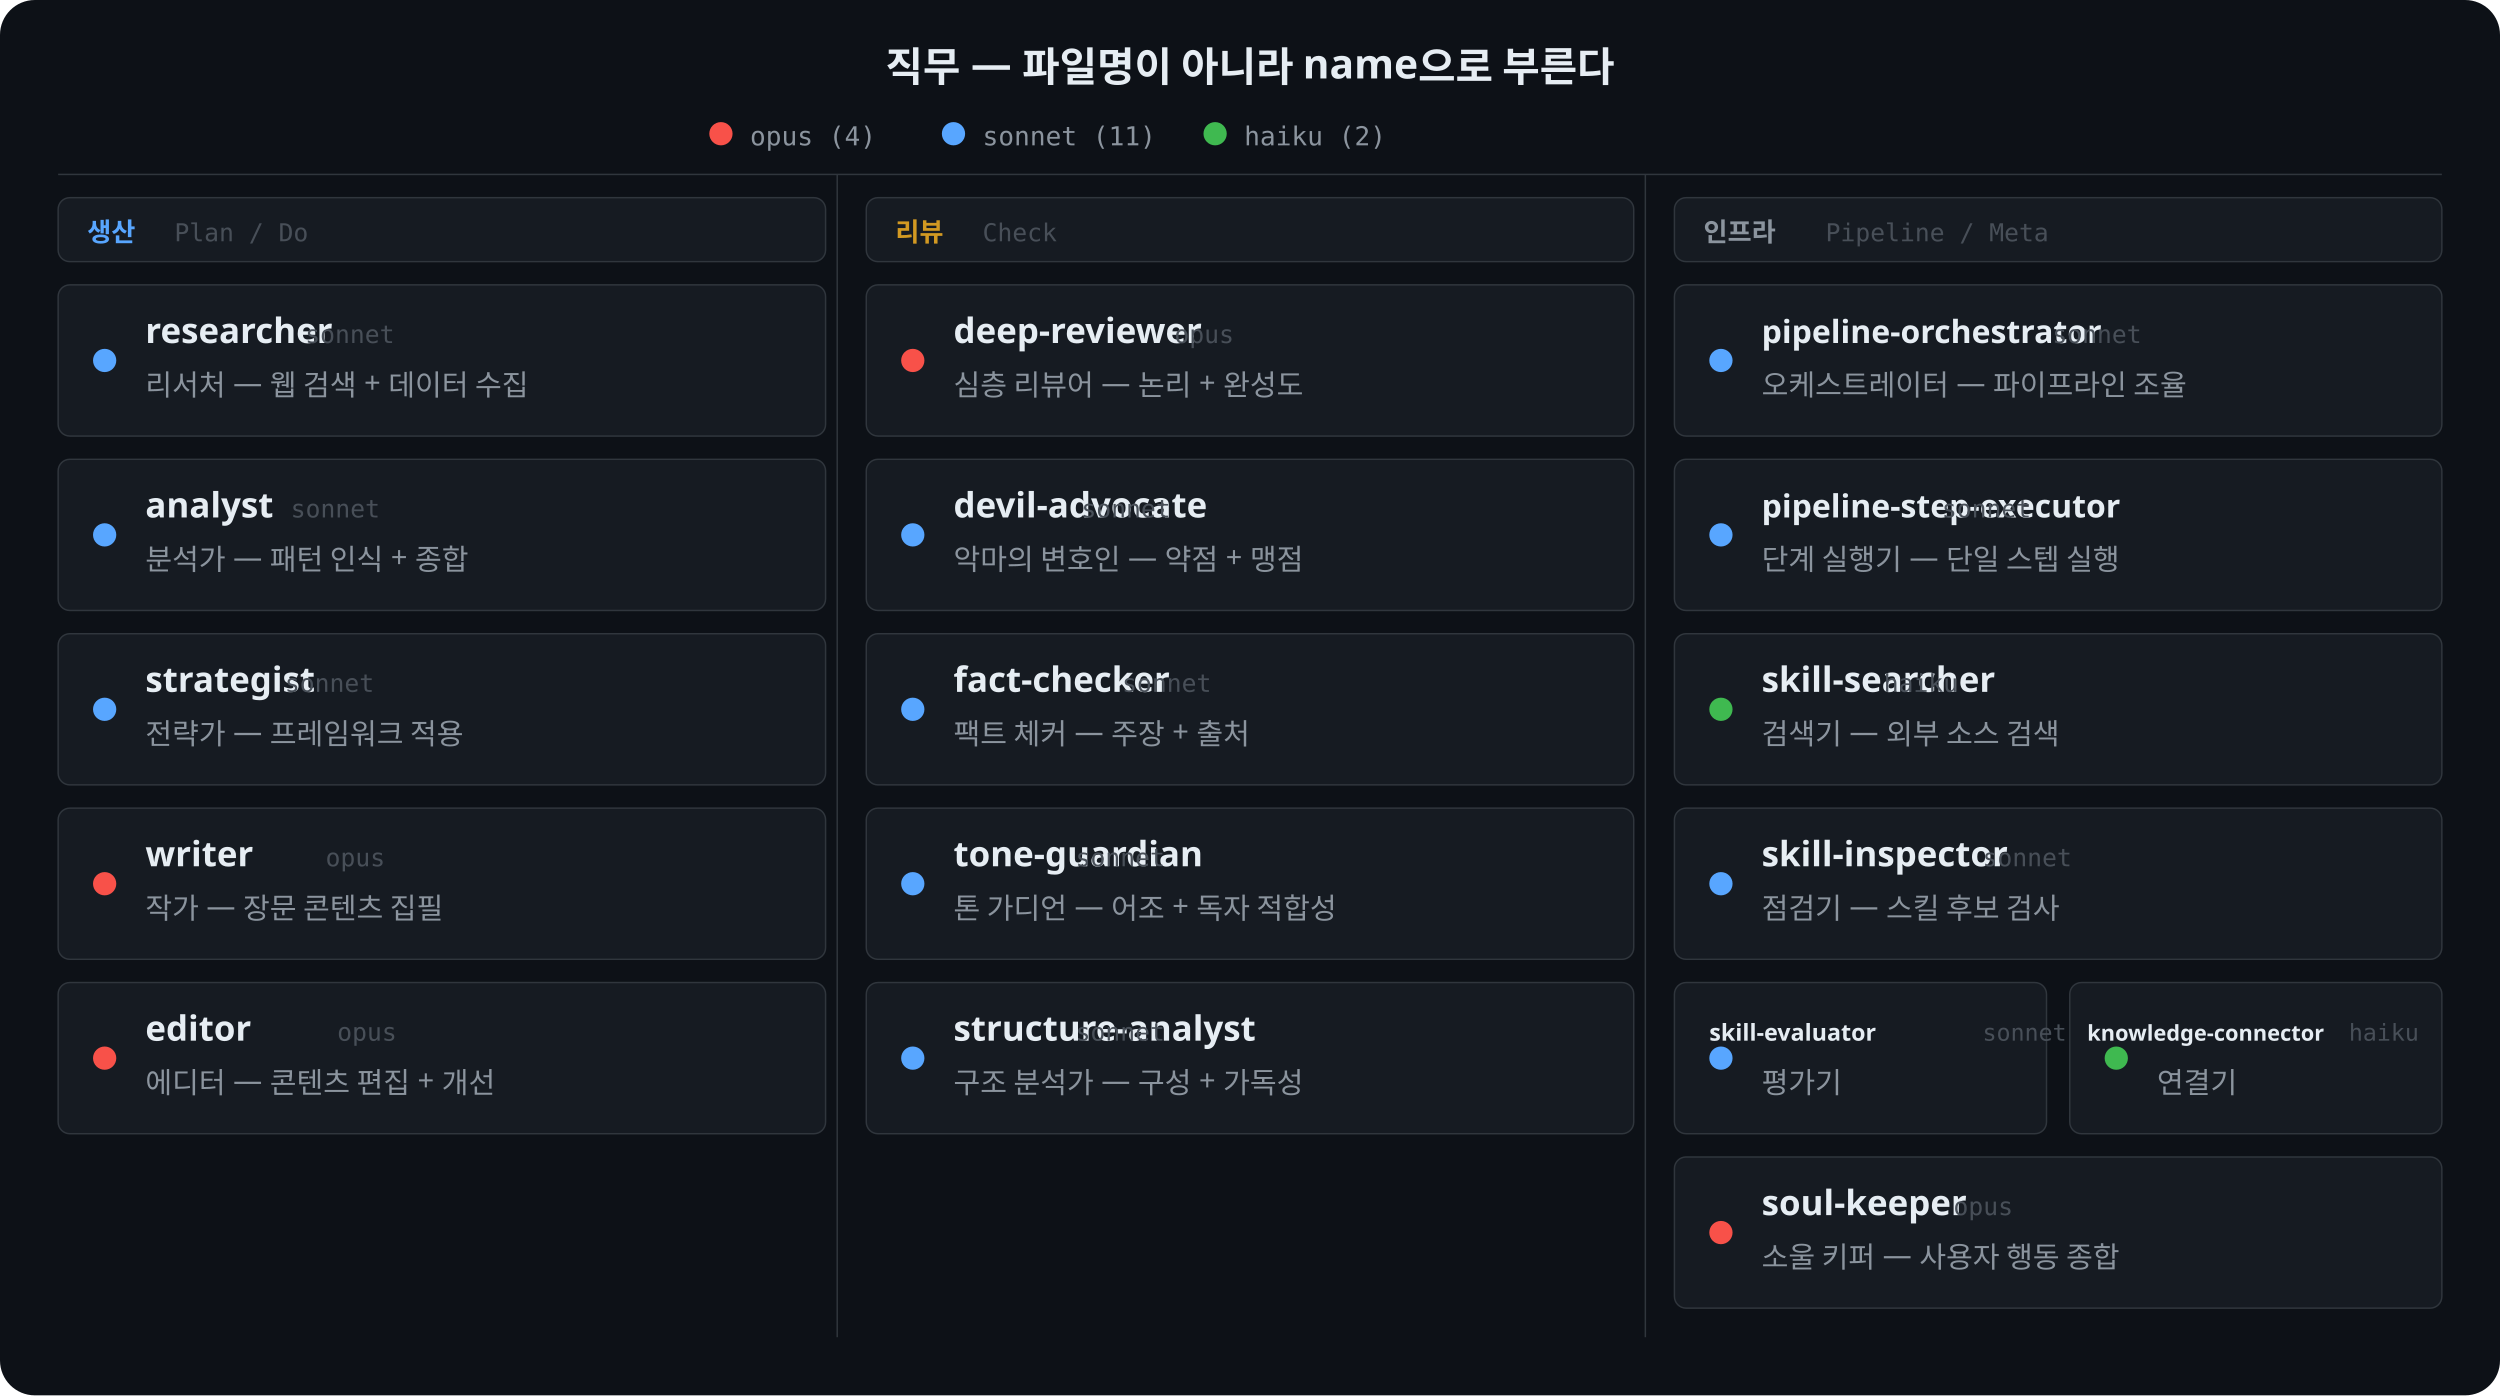
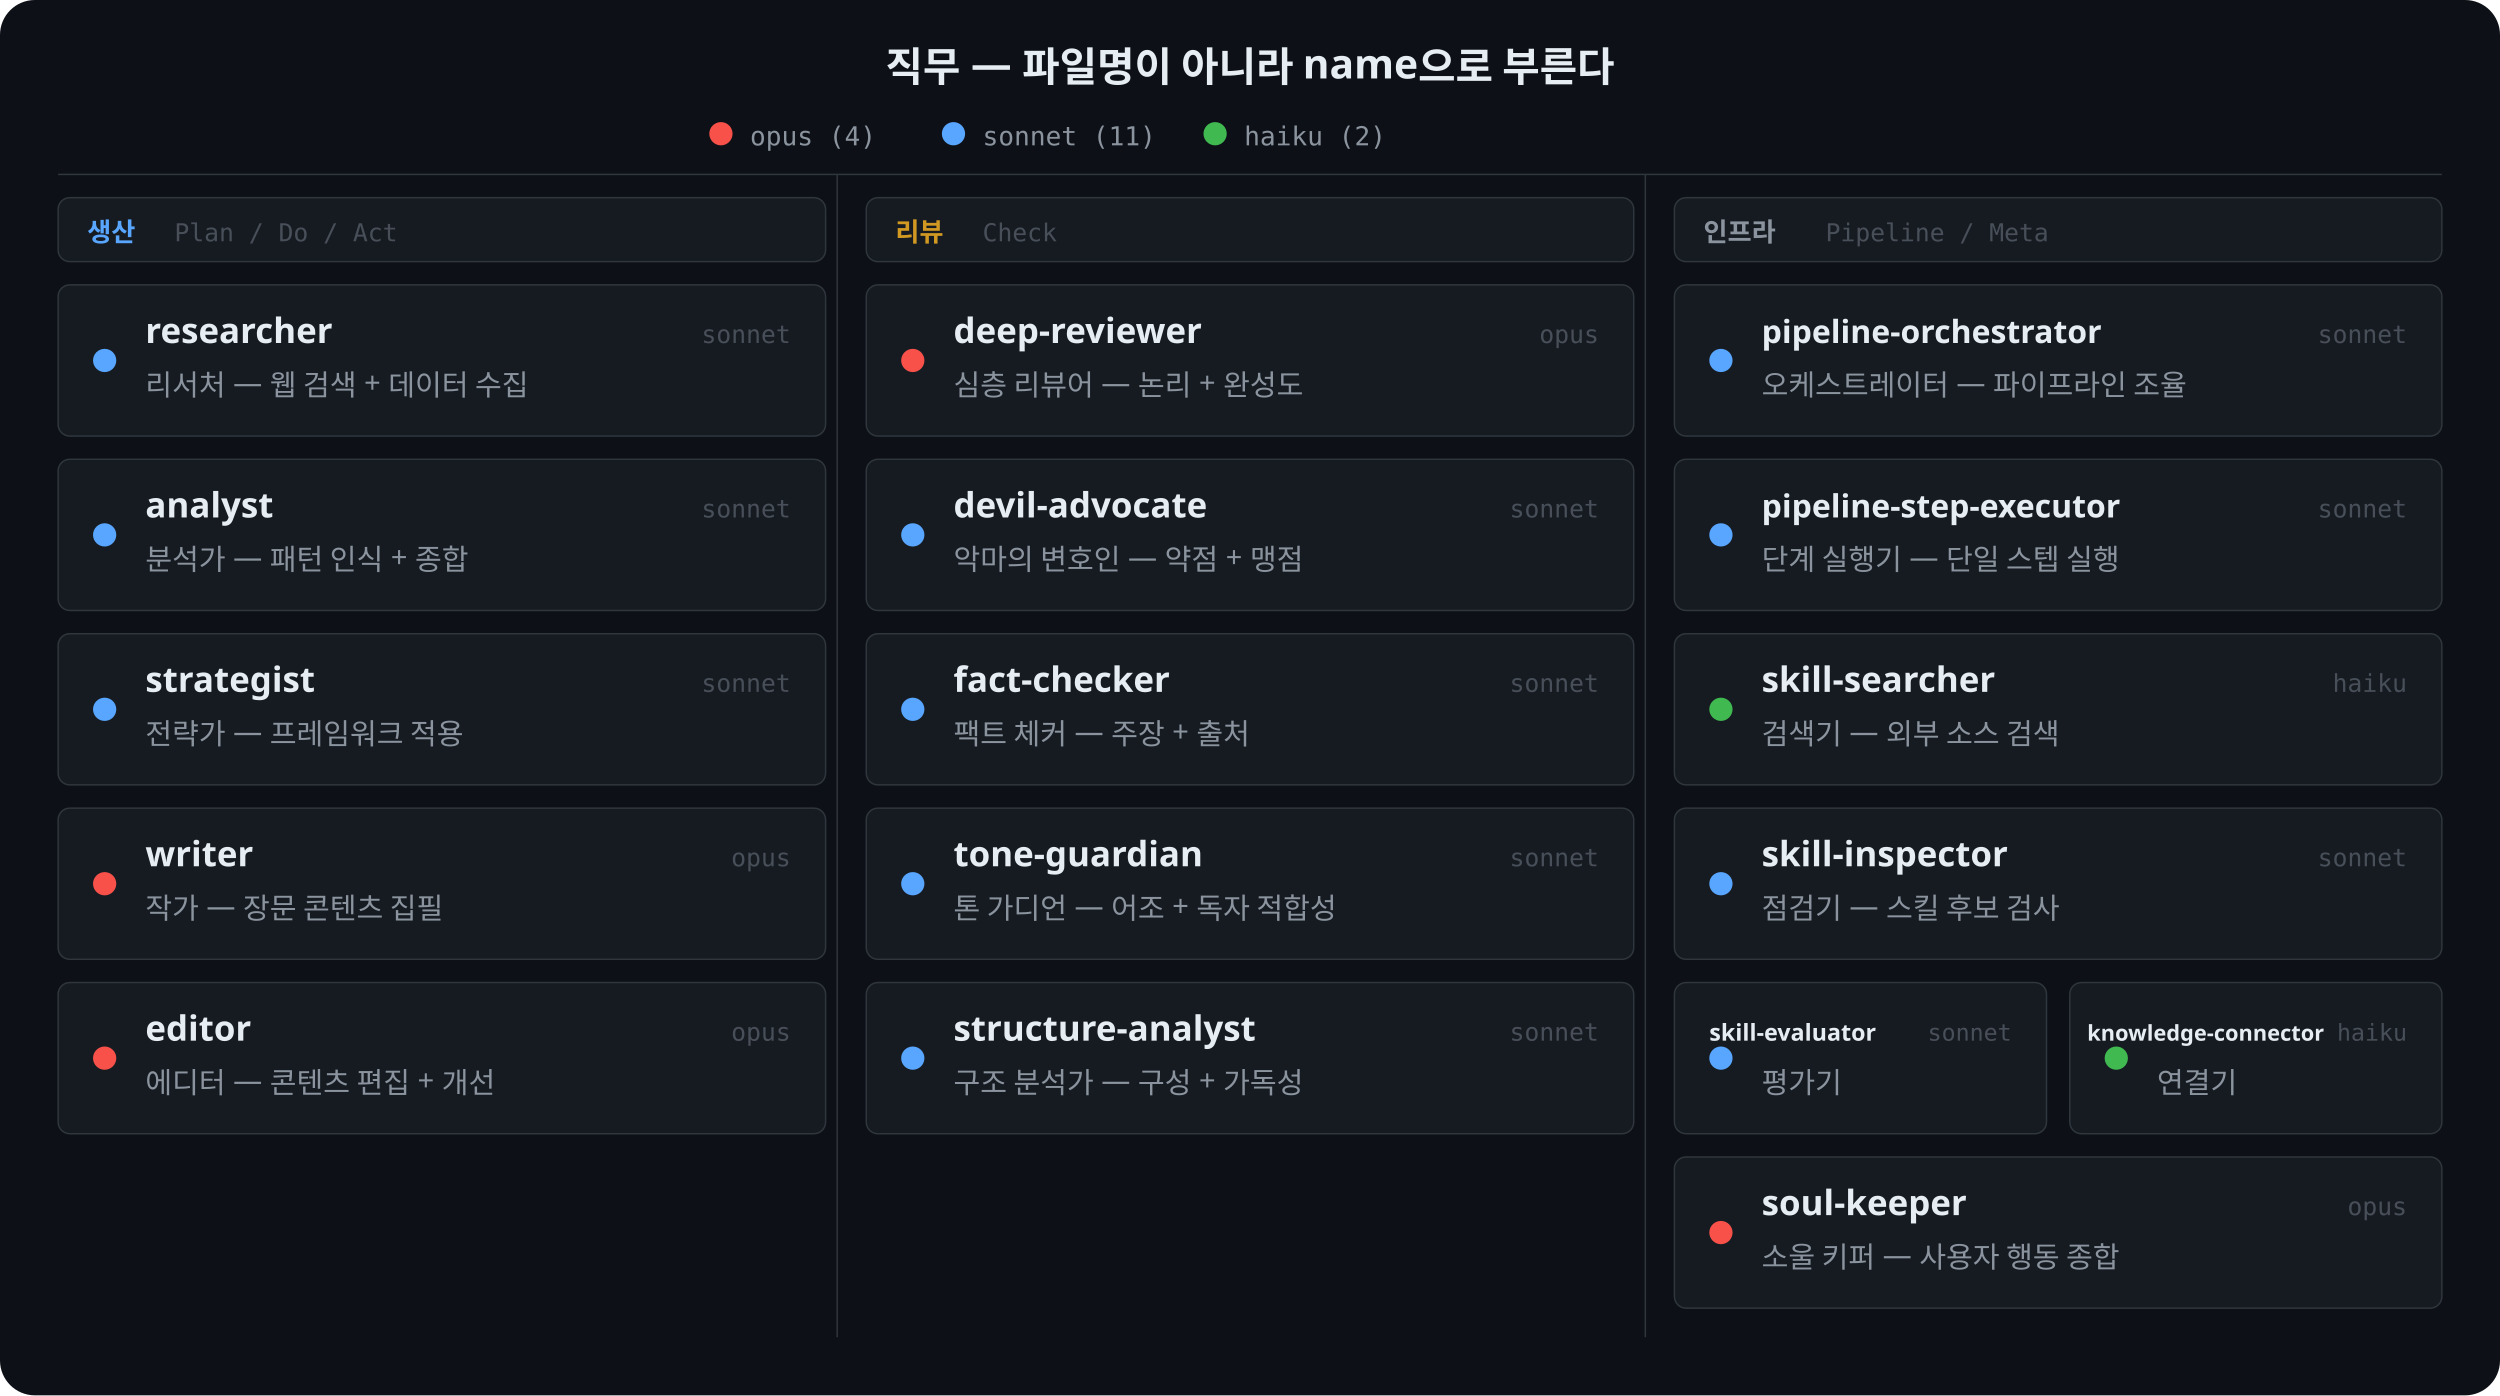
<svg xmlns="http://www.w3.org/2000/svg" viewBox="0 0 860 480" fill="none" role="img" aria-labelledby="ar-title ar-desc">
  <rect width="860" height="480" rx="12" fill="#0d1117" />
  <text x="430" y="28" text-anchor="middle" fill="#e6edf3" font-size="14" font-weight="600" font-family="Apple SD Gothic Neo, Malgun Gothic, sans-serif">직무 — 파일명이 아니라 name으로 부른다</text>
  <circle cx="248" cy="46" r="4" fill="#f85149" />
  <text x="258" y="50" fill="#8b949e" font-size="9" font-family="SF Mono, Consolas, monospace">opus (4)</text>
  <circle cx="328" cy="46" r="4" fill="#58a6ff" />
  <text x="338" y="50" fill="#8b949e" font-size="9" font-family="SF Mono, Consolas, monospace">sonnet (11)</text>
  <circle cx="418" cy="46" r="4" fill="#3fb950" />
  <text x="428" y="50" fill="#8b949e" font-size="9" font-family="SF Mono, Consolas, monospace">haiku (2)</text>
  <line x1="20" y1="60" x2="840" y2="60" stroke="#30363d" stroke-width="0.5" />
  <rect x="20" y="68" width="264" height="22" rx="4" fill="#161b22" stroke="#30363d" stroke-width="0.5" />
  <text x="30" y="83" fill="#58a6ff" font-size="9" font-weight="600" font-family="Apple SD Gothic Neo, Malgun Gothic, sans-serif">생산</text>
-   <text x="60" y="83" fill="#484f58" font-size="8.5" font-family="SF Mono, Consolas, monospace">Plan / Do</text>
+   <text x="60" y="83" fill="#484f58" font-size="8.5" font-family="SF Mono, Consolas, monospace">Plan / Do / Act</text>
  <rect x="20" y="98" width="264" height="52" rx="4" fill="#161b22" stroke="#30363d" stroke-width="0.5" />
  <circle cx="36" cy="124" r="4" fill="#58a6ff" />
  <text x="50" y="118" fill="#e6edf3" font-size="12" font-weight="600" font-family="Apple SD Gothic Neo, Malgun Gothic, sans-serif">researcher</text>
-   <text x="105" y="118" fill="#484f58" font-size="8.5" font-family="SF Mono, Consolas, monospace">sonnet</text>
+   <text x="272" text-anchor="end" y="118" fill="#484f58" font-size="8.5" font-family="SF Mono, Consolas, monospace">sonnet</text>
  <text x="50" y="136" fill="#8b949e" font-size="10" font-family="Apple SD Gothic Neo, Malgun Gothic, sans-serif">리서처 — 웹 검색 + 데이터 수집</text>
  <rect x="20" y="158" width="264" height="52" rx="4" fill="#161b22" stroke="#30363d" stroke-width="0.5" />
  <circle cx="36" cy="184" r="4" fill="#58a6ff" />
  <text x="50" y="178" fill="#e6edf3" font-size="12" font-weight="600" font-family="Apple SD Gothic Neo, Malgun Gothic, sans-serif">analyst</text>
-   <text x="100" y="178" fill="#484f58" font-size="8.5" font-family="SF Mono, Consolas, monospace">sonnet</text>
+   <text x="272" text-anchor="end" y="178" fill="#484f58" font-size="8.5" font-family="SF Mono, Consolas, monospace">sonnet</text>
  <text x="50" y="196" fill="#8b949e" font-size="10" font-family="Apple SD Gothic Neo, Malgun Gothic, sans-serif">분석가 — 패턴 인식 + 종합</text>
  <rect x="20" y="218" width="264" height="52" rx="4" fill="#161b22" stroke="#30363d" stroke-width="0.5" />
  <circle cx="36" cy="244" r="4" fill="#58a6ff" />
  <text x="50" y="238" fill="#e6edf3" font-size="12" font-weight="600" font-family="Apple SD Gothic Neo, Malgun Gothic, sans-serif">strategist</text>
-   <text x="98" y="238" fill="#484f58" font-size="8.5" font-family="SF Mono, Consolas, monospace">sonnet</text>
+   <text x="272" text-anchor="end" y="238" fill="#484f58" font-size="8.5" font-family="SF Mono, Consolas, monospace">sonnet</text>
  <text x="50" y="256" fill="#8b949e" font-size="10" font-family="Apple SD Gothic Neo, Malgun Gothic, sans-serif">전략가 — 프레임워크 적용</text>
  <rect x="20" y="278" width="264" height="52" rx="4" fill="#161b22" stroke="#30363d" stroke-width="0.5" />
  <circle cx="36" cy="304" r="4" fill="#f85149" />
  <text x="50" y="298" fill="#e6edf3" font-size="12" font-weight="600" font-family="Apple SD Gothic Neo, Malgun Gothic, sans-serif">writer</text>
-   <text x="112" y="298" fill="#484f58" font-size="8.5" font-family="SF Mono, Consolas, monospace">opus</text>
+   <text x="272" text-anchor="end" y="298" fill="#484f58" font-size="8.5" font-family="SF Mono, Consolas, monospace">opus</text>
  <text x="50" y="316" fill="#8b949e" font-size="10" font-family="Apple SD Gothic Neo, Malgun Gothic, sans-serif">작가 — 장문 콘텐츠 집필</text>
  <rect x="20" y="338" width="264" height="52" rx="4" fill="#161b22" stroke="#30363d" stroke-width="0.5" />
  <circle cx="36" cy="364" r="4" fill="#f85149" />
  <text x="50" y="358" fill="#e6edf3" font-size="12" font-weight="600" font-family="Apple SD Gothic Neo, Malgun Gothic, sans-serif">editor</text>
-   <text x="116" y="358" fill="#484f58" font-size="8.5" font-family="SF Mono, Consolas, monospace">opus</text>
+   <text x="272" text-anchor="end" y="358" fill="#484f58" font-size="8.5" font-family="SF Mono, Consolas, monospace">opus</text>
  <text x="50" y="376" fill="#8b949e" font-size="10" font-family="Apple SD Gothic Neo, Malgun Gothic, sans-serif">에디터 — 콘텐츠 편집 + 개선</text>
  <rect x="298" y="68" width="264" height="22" rx="4" fill="#161b22" stroke="#30363d" stroke-width="0.5" />
  <text x="308" y="83" fill="#d29922" font-size="9" font-weight="600" font-family="Apple SD Gothic Neo, Malgun Gothic, sans-serif">리뷰</text>
  <text x="338" y="83" fill="#484f58" font-size="8.5" font-family="SF Mono, Consolas, monospace">Check</text>
  <rect x="298" y="98" width="264" height="52" rx="4" fill="#161b22" stroke="#30363d" stroke-width="0.5" />
  <circle cx="314" cy="124" r="4" fill="#f85149" />
  <text x="328" y="118" fill="#e6edf3" font-size="12" font-weight="600" font-family="Apple SD Gothic Neo, Malgun Gothic, sans-serif">deep-reviewer</text>
-   <text x="404" y="118" fill="#484f58" font-size="8.5" font-family="SF Mono, Consolas, monospace">opus</text>
+   <text x="550" text-anchor="end" y="118" fill="#484f58" font-size="8.5" font-family="SF Mono, Consolas, monospace">opus</text>
  <text x="328" y="136" fill="#8b949e" font-size="10" font-family="Apple SD Gothic Neo, Malgun Gothic, sans-serif">심층 리뷰어 — 논리 + 완성도</text>
  <rect x="298" y="158" width="264" height="52" rx="4" fill="#161b22" stroke="#30363d" stroke-width="0.5" />
  <circle cx="314" cy="184" r="4" fill="#58a6ff" />
  <text x="328" y="178" fill="#e6edf3" font-size="12" font-weight="600" font-family="Apple SD Gothic Neo, Malgun Gothic, sans-serif">devil-advocate</text>
-   <text x="372" y="178" fill="#484f58" font-size="8.5" font-family="SF Mono, Consolas, monospace">sonnet</text>
+   <text x="550" text-anchor="end" y="178" fill="#484f58" font-size="8.5" font-family="SF Mono, Consolas, monospace">sonnet</text>
  <text x="328" y="196" fill="#8b949e" font-size="10" font-family="Apple SD Gothic Neo, Malgun Gothic, sans-serif">악마의 변호인 — 약점 + 맹점</text>
  <rect x="298" y="218" width="264" height="52" rx="4" fill="#161b22" stroke="#30363d" stroke-width="0.5" />
  <circle cx="314" cy="244" r="4" fill="#58a6ff" />
  <text x="328" y="238" fill="#e6edf3" font-size="12" font-weight="600" font-family="Apple SD Gothic Neo, Malgun Gothic, sans-serif">fact-checker</text>
-   <text x="386" y="238" fill="#484f58" font-size="8.5" font-family="SF Mono, Consolas, monospace">sonnet</text>
+   <text x="550" text-anchor="end" y="238" fill="#484f58" font-size="8.5" font-family="SF Mono, Consolas, monospace">sonnet</text>
  <text x="328" y="256" fill="#8b949e" font-size="10" font-family="Apple SD Gothic Neo, Malgun Gothic, sans-serif">팩트 체커 — 주장 + 출처</text>
  <rect x="298" y="278" width="264" height="52" rx="4" fill="#161b22" stroke="#30363d" stroke-width="0.5" />
  <circle cx="314" cy="304" r="4" fill="#58a6ff" />
  <text x="328" y="298" fill="#e6edf3" font-size="12" font-weight="600" font-family="Apple SD Gothic Neo, Malgun Gothic, sans-serif">tone-guardian</text>
-   <text x="370" y="298" fill="#484f58" font-size="8.5" font-family="SF Mono, Consolas, monospace">sonnet</text>
+   <text x="550" text-anchor="end" y="298" fill="#484f58" font-size="8.5" font-family="SF Mono, Consolas, monospace">sonnet</text>
  <text x="328" y="316" fill="#8b949e" font-size="10" font-family="Apple SD Gothic Neo, Malgun Gothic, sans-serif">톤 가디언 — 어조 + 독자 적합성</text>
  <rect x="298" y="338" width="264" height="52" rx="4" fill="#161b22" stroke="#30363d" stroke-width="0.5" />
  <circle cx="314" cy="364" r="4" fill="#58a6ff" />
  <text x="328" y="358" fill="#e6edf3" font-size="12" font-weight="600" font-family="Apple SD Gothic Neo, Malgun Gothic, sans-serif">structure-analyst</text>
-   <text x="370" y="358" fill="#484f58" font-size="8.5" font-family="SF Mono, Consolas, monospace">sonnet</text>
+   <text x="550" text-anchor="end" y="358" fill="#484f58" font-size="8.5" font-family="SF Mono, Consolas, monospace">sonnet</text>
  <text x="328" y="376" fill="#8b949e" font-size="10" font-family="Apple SD Gothic Neo, Malgun Gothic, sans-serif">구조 분석가 — 구성 + 가독성</text>
  <rect x="576" y="68" width="264" height="22" rx="4" fill="#161b22" stroke="#30363d" stroke-width="0.5" />
  <text x="586" y="83" fill="#8b949e" font-size="9" font-weight="600" font-family="Apple SD Gothic Neo, Malgun Gothic, sans-serif">인프라</text>
  <text x="628" y="83" fill="#484f58" font-size="8.5" font-family="SF Mono, Consolas, monospace">Pipeline / Meta</text>
  <rect x="576" y="98" width="264" height="52" rx="4" fill="#161b22" stroke="#30363d" stroke-width="0.5" />
  <circle cx="592" cy="124" r="4" fill="#58a6ff" />
  <text x="606" y="118" fill="#e6edf3" font-size="11" font-weight="600" font-family="Apple SD Gothic Neo, Malgun Gothic, sans-serif">pipeline-orchestrator</text>
-   <text x="706" y="118" fill="#484f58" font-size="8.5" font-family="SF Mono, Consolas, monospace">sonnet</text>
+   <text x="828" text-anchor="end" y="118" fill="#484f58" font-size="8.5" font-family="SF Mono, Consolas, monospace">sonnet</text>
  <text x="606" y="136" fill="#8b949e" font-size="10" font-family="Apple SD Gothic Neo, Malgun Gothic, sans-serif">오케스트레이터 — 파이프라인 조율</text>
  <rect x="576" y="158" width="264" height="52" rx="4" fill="#161b22" stroke="#30363d" stroke-width="0.5" />
  <circle cx="592" cy="184" r="4" fill="#58a6ff" />
  <text x="606" y="178" fill="#e6edf3" font-size="11" font-weight="600" font-family="Apple SD Gothic Neo, Malgun Gothic, sans-serif">pipeline-step-executor</text>
-   <text x="668" y="178" fill="#484f58" font-size="8.5" font-family="SF Mono, Consolas, monospace">sonnet</text>
+   <text x="828" text-anchor="end" y="178" fill="#484f58" font-size="8.5" font-family="SF Mono, Consolas, monospace">sonnet</text>
  <text x="606" y="196" fill="#8b949e" font-size="10" font-family="Apple SD Gothic Neo, Malgun Gothic, sans-serif">단계 실행기 — 단일 스텝 실행</text>
  <rect x="576" y="218" width="264" height="52" rx="4" fill="#161b22" stroke="#30363d" stroke-width="0.5" />
  <circle cx="592" cy="244" r="4" fill="#3fb950" />
  <text x="606" y="238" fill="#e6edf3" font-size="12" font-weight="600" font-family="Apple SD Gothic Neo, Malgun Gothic, sans-serif">skill-searcher</text>
-   <text x="648" y="238" fill="#484f58" font-size="8.5" font-family="SF Mono, Consolas, monospace">haiku</text>
+   <text x="828" text-anchor="end" y="238" fill="#484f58" font-size="8.5" font-family="SF Mono, Consolas, monospace">haiku</text>
  <text x="606" y="256" fill="#8b949e" font-size="10" font-family="Apple SD Gothic Neo, Malgun Gothic, sans-serif">검색기 — 외부 소스 검색</text>
  <rect x="576" y="278" width="264" height="52" rx="4" fill="#161b22" stroke="#30363d" stroke-width="0.5" />
  <circle cx="592" cy="304" r="4" fill="#58a6ff" />
  <text x="606" y="298" fill="#e6edf3" font-size="12" font-weight="600" font-family="Apple SD Gothic Neo, Malgun Gothic, sans-serif">skill-inspector</text>
-   <text x="682" y="298" fill="#484f58" font-size="8.5" font-family="SF Mono, Consolas, monospace">sonnet</text>
+   <text x="828" text-anchor="end" y="298" fill="#484f58" font-size="8.5" font-family="SF Mono, Consolas, monospace">sonnet</text>
  <text x="606" y="316" fill="#8b949e" font-size="10" font-family="Apple SD Gothic Neo, Malgun Gothic, sans-serif">점검기 — 스킬 후보 검사</text>
  <rect x="576" y="338" width="128" height="52" rx="4" fill="#161b22" stroke="#30363d" stroke-width="0.5" />
  <circle cx="592" cy="364" r="4" fill="#58a6ff" />
  <text x="588" y="358" fill="#e6edf3" font-size="8" font-weight="600" font-family="Apple SD Gothic Neo, Malgun Gothic, sans-serif">skill-evaluator</text>
-   <text x="682" y="358" fill="#484f58" font-size="8" font-family="SF Mono, Consolas, monospace">sonnet</text>
+   <text x="692" text-anchor="end" y="358" fill="#484f58" font-size="8" font-family="SF Mono, Consolas, monospace">sonnet</text>
  <text x="606" y="376" fill="#8b949e" font-size="10" font-family="Apple SD Gothic Neo, Malgun Gothic, sans-serif">평가기</text>
  <rect x="712" y="338" width="128" height="52" rx="4" fill="#161b22" stroke="#30363d" stroke-width="0.5" />
  <circle cx="728" cy="364" r="4" fill="#3fb950" />
  <text x="718" y="358" fill="#e6edf3" font-size="7.5" font-weight="600" font-family="Apple SD Gothic Neo, Malgun Gothic, sans-serif">knowledge-connector</text>
-   <text x="808" y="358" fill="#484f58" font-size="8" font-family="SF Mono, Consolas, monospace">haiku</text>
+   <text x="828" text-anchor="end" y="358" fill="#484f58" font-size="8" font-family="SF Mono, Consolas, monospace">haiku</text>
  <text x="742" y="376" fill="#8b949e" font-size="10" font-family="Apple SD Gothic Neo, Malgun Gothic, sans-serif">연결기</text>
  <rect x="576" y="398" width="264" height="52" rx="4" fill="#161b22" stroke="#30363d" stroke-width="0.5" />
  <circle cx="592" cy="424" r="4" fill="#f85149" />
  <text x="606" y="418" fill="#e6edf3" font-size="12" font-weight="600" font-family="Apple SD Gothic Neo, Malgun Gothic, sans-serif">soul-keeper</text>
-   <text x="672" y="418" fill="#484f58" font-size="8.5" font-family="SF Mono, Consolas, monospace">opus</text>
+   <text x="828" text-anchor="end" y="418" fill="#484f58" font-size="8.5" font-family="SF Mono, Consolas, monospace">opus</text>
  <text x="606" y="436" fill="#8b949e" font-size="10" font-family="Apple SD Gothic Neo, Malgun Gothic, sans-serif">소울 키퍼 — 사용자 행동 종합</text>
  <line x1="288" y1="60" x2="288" y2="460" stroke="#30363d" stroke-width="0.5" />
  <line x1="566" y1="60" x2="566" y2="460" stroke="#30363d" stroke-width="0.5" />
</svg>
